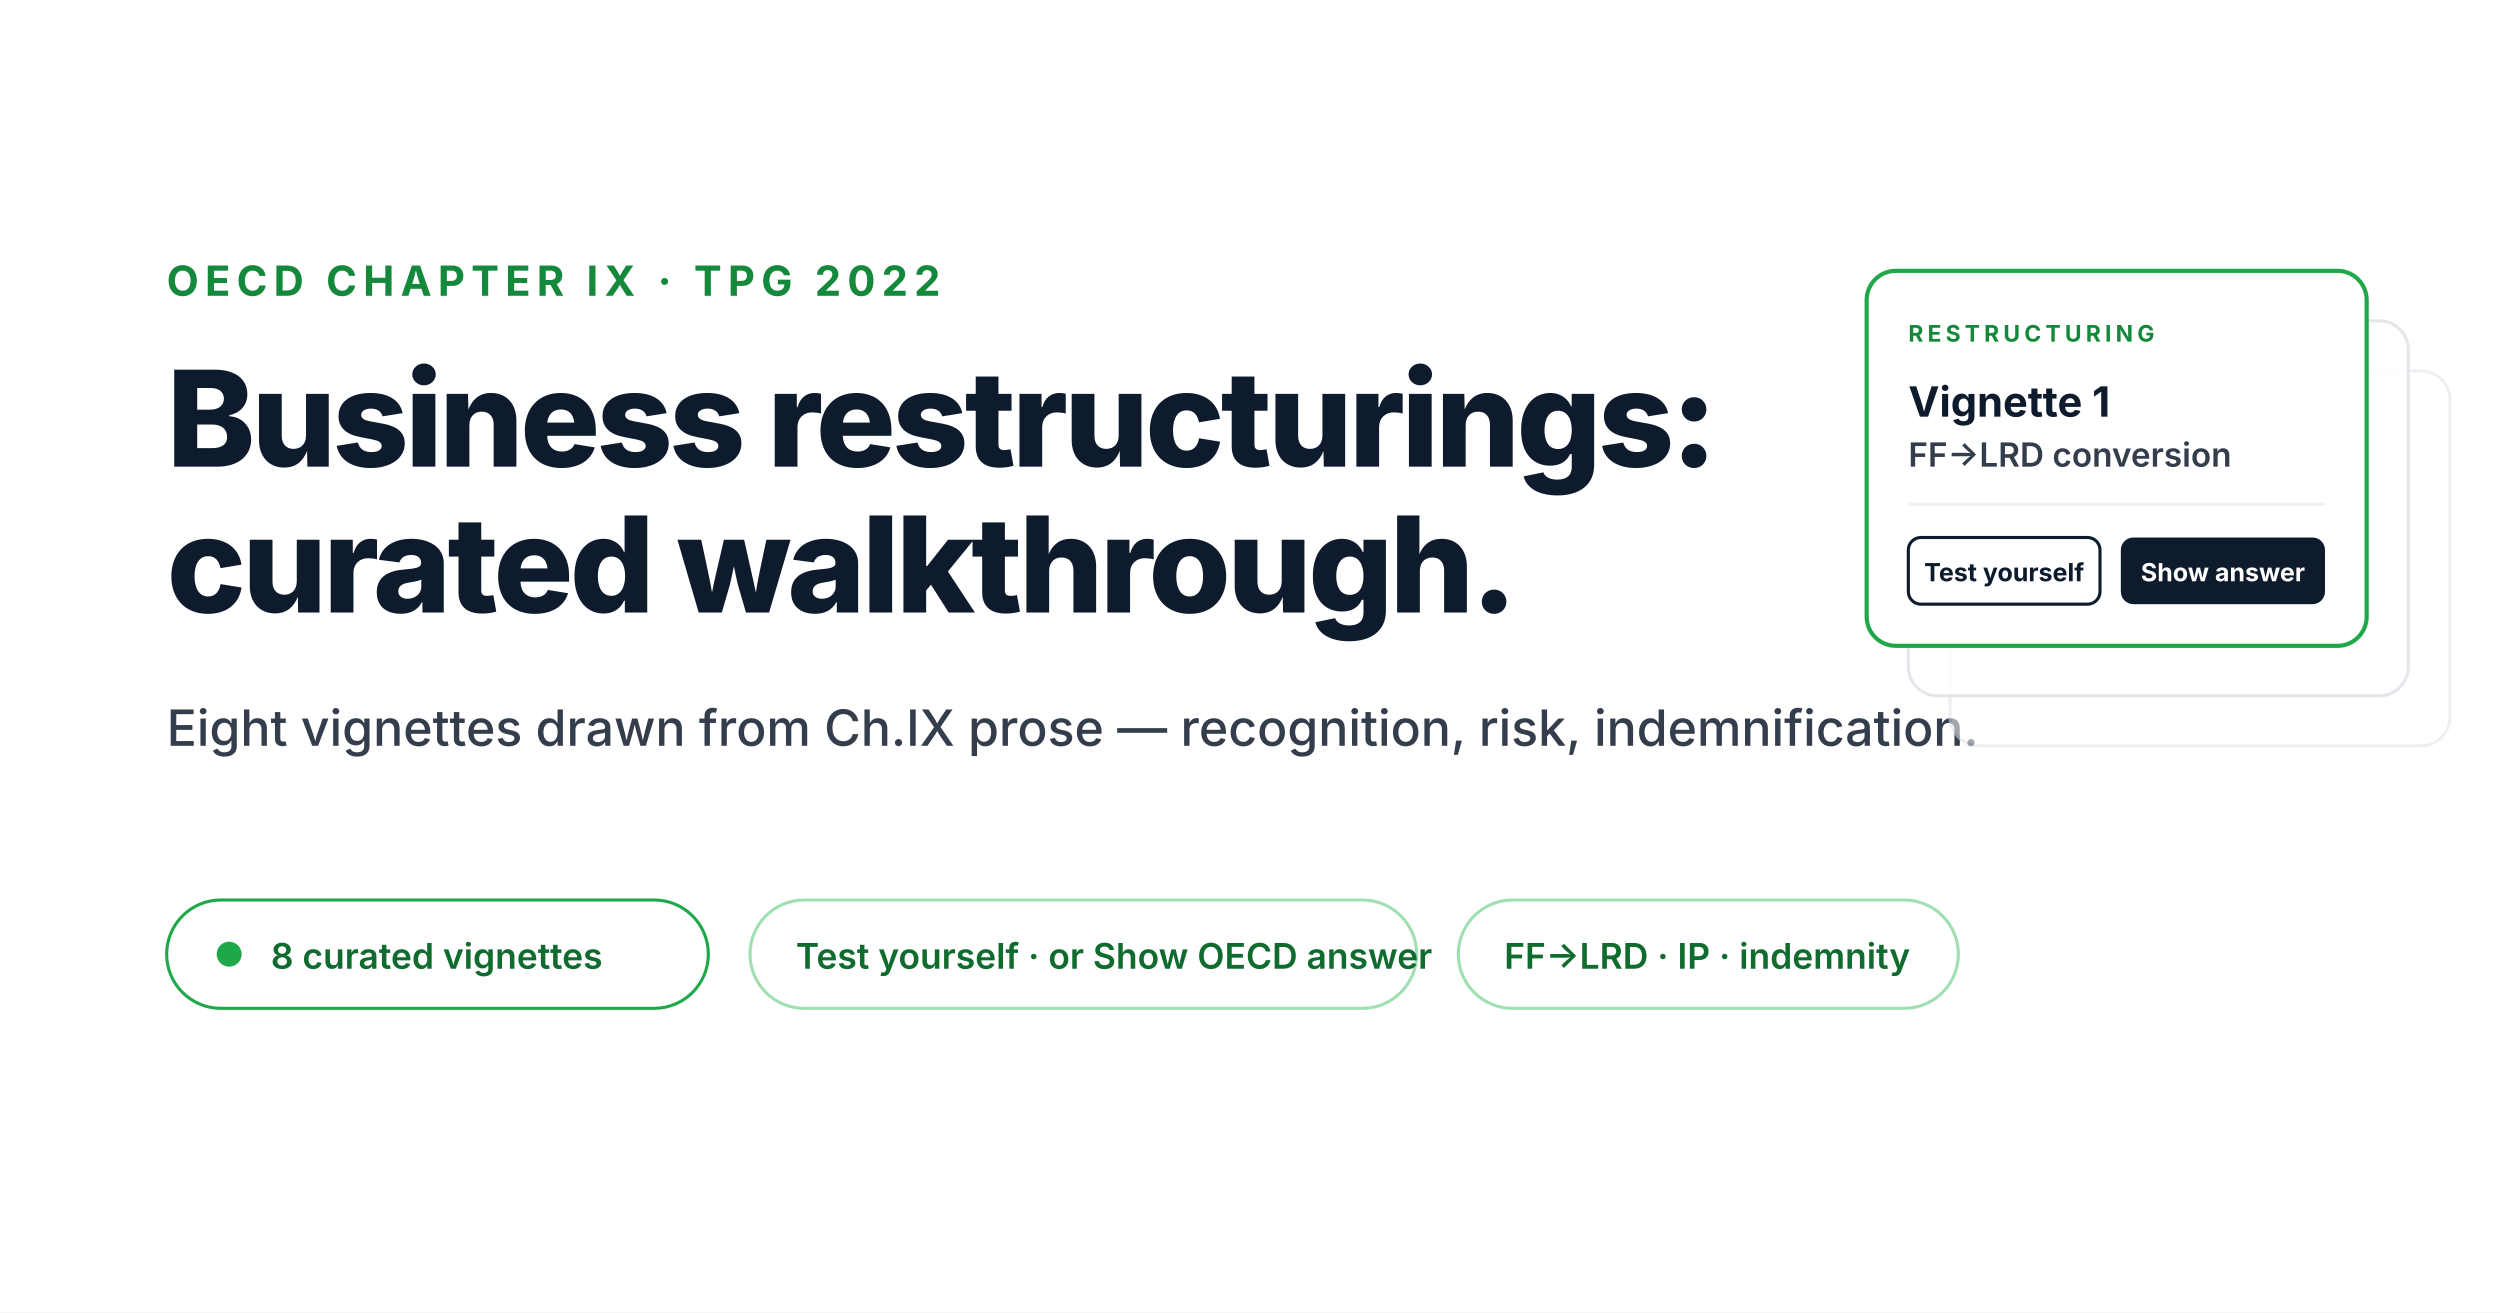
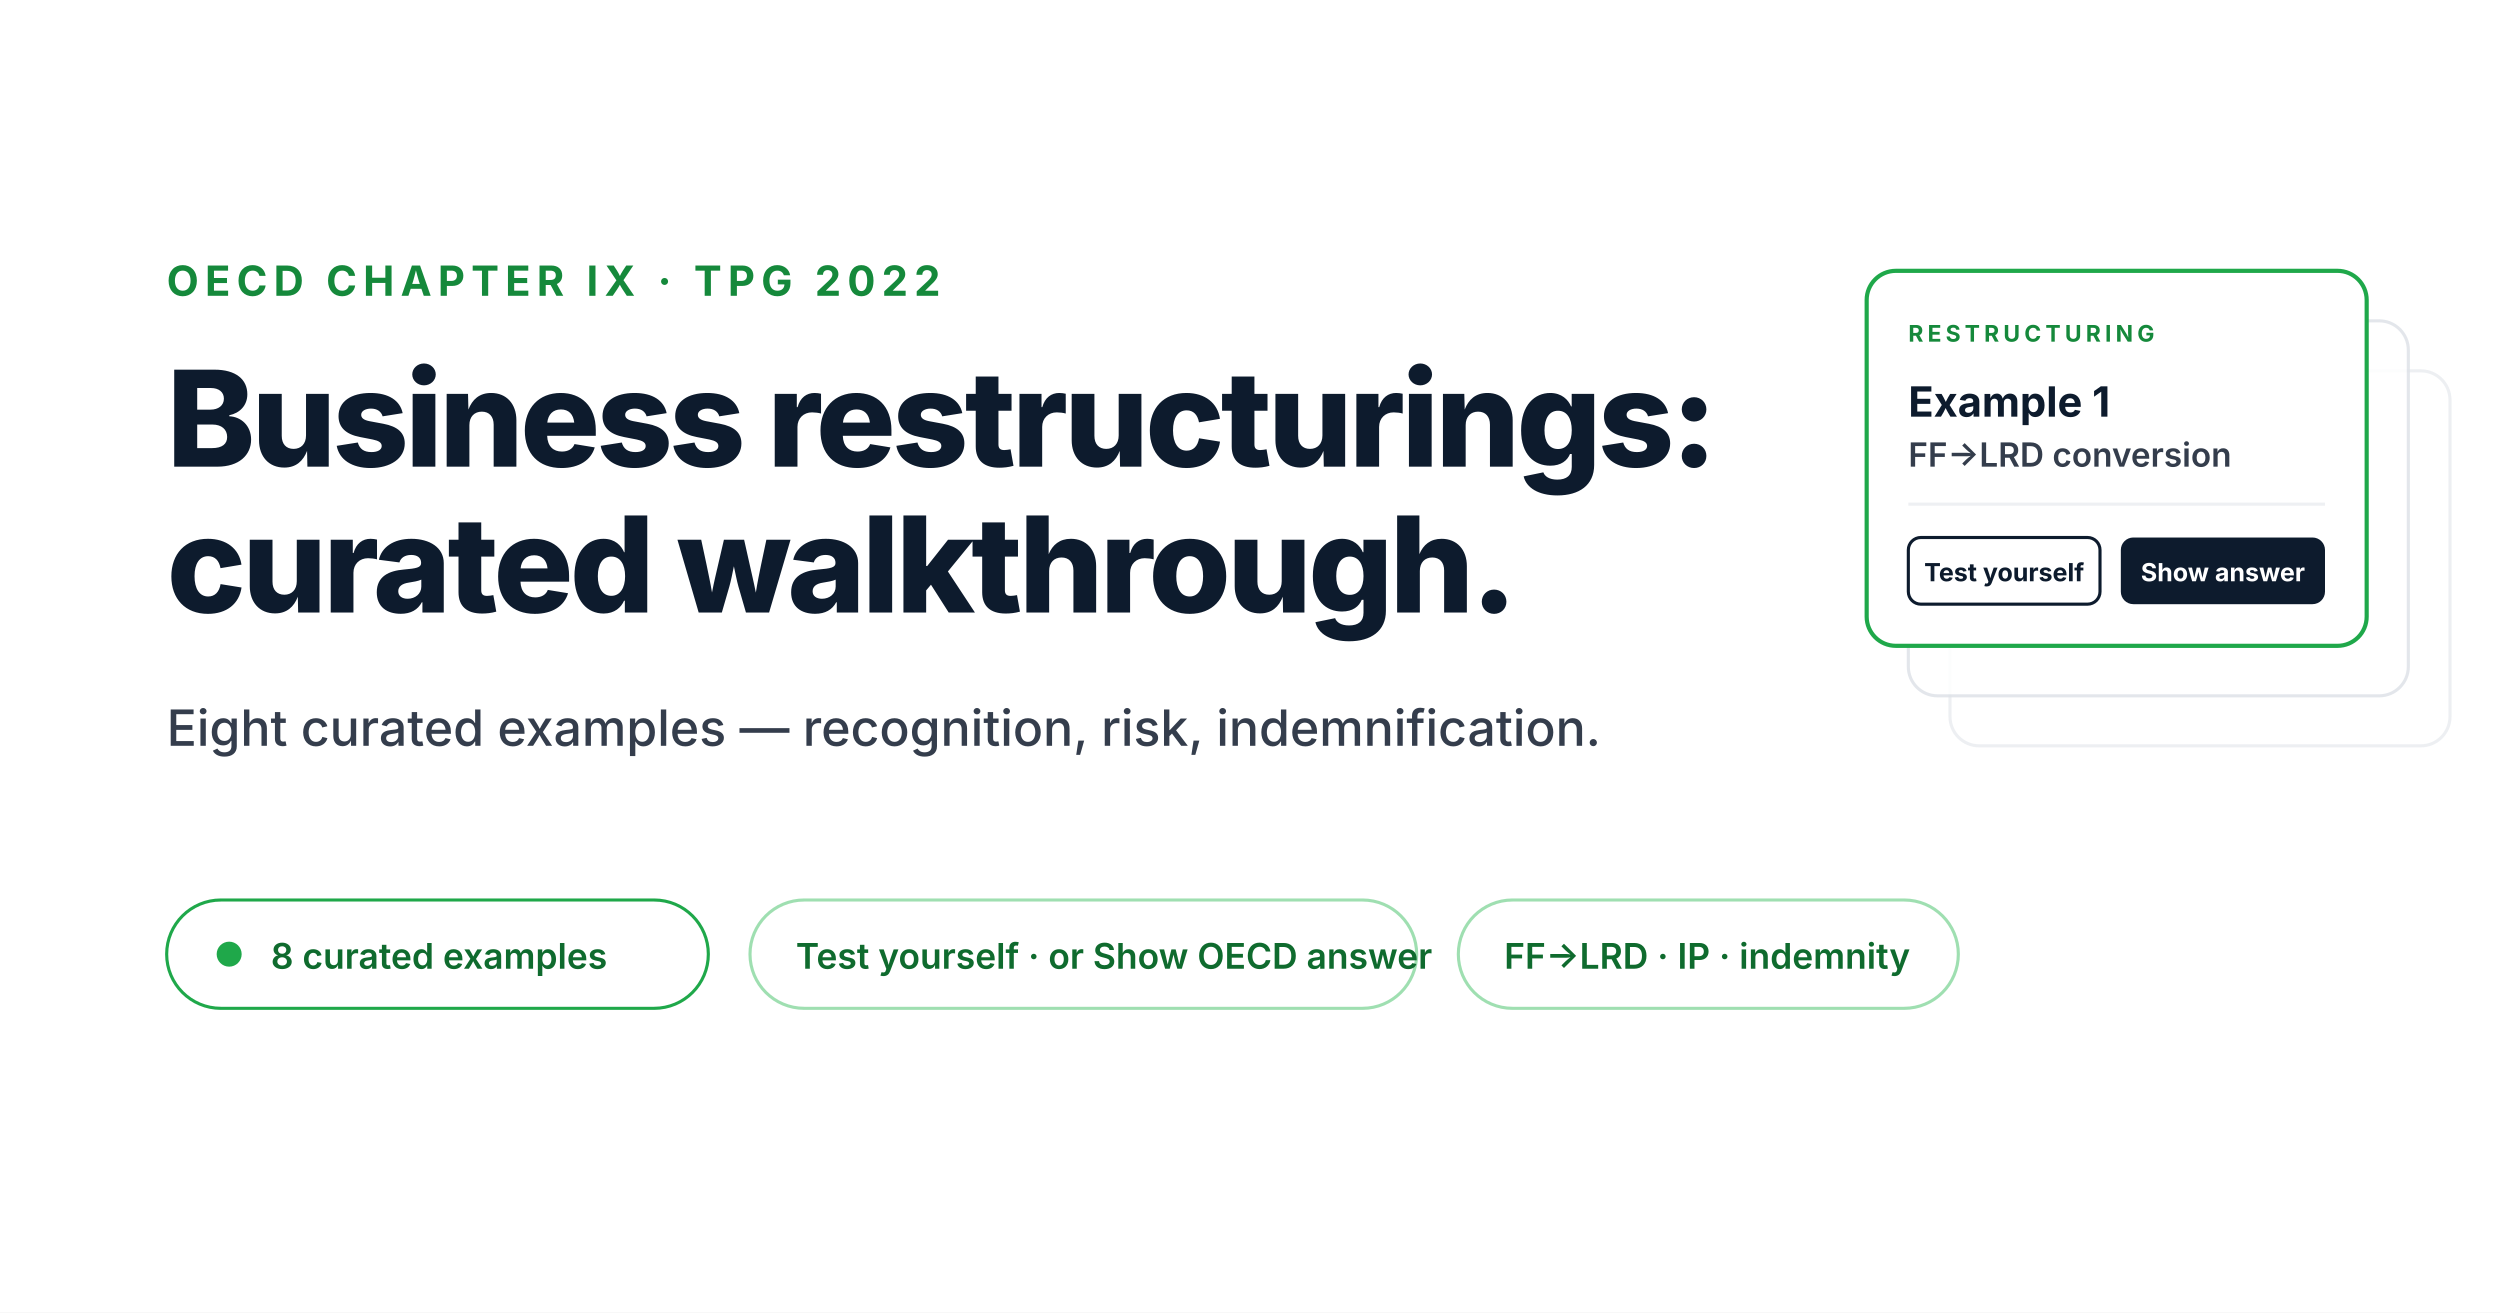
<svg xmlns="http://www.w3.org/2000/svg" width="1200" height="630" viewBox="0 0 1200 630" font-family="-apple-system, BlinkMacSystemFont, 'Segoe UI', system-ui, sans-serif">
  <rect width="1200" height="630" fill="#FFFFFF" />
  <text x="80" y="142" font-weight="700" font-size="20" fill="#15893B" letter-spacing="3">OECD CHAPTER IX · TPG 2022</text>
  <text x="80" y="224" font-weight="800" font-size="64" fill="#0D1B2D" letter-spacing="-1.8">Business restructurings:</text>
  <text x="80" y="294" font-weight="800" font-size="64" fill="#0D1B2D" letter-spacing="-1.8">curated walkthrough.</text>
-   <text x="80" y="358" font-weight="500" font-size="24" fill="#343D4C">Eight vignettes drawn from Ch.IX prose — recognition, risk, indemnification.</text>
+   <text x="80" y="358" font-weight="500" font-size="24" fill="#343D4C">Eight curated examples — recognition, risk, indemnification.</text>
  <g transform="translate(80, 432)">
    <rect width="260" height="52" rx="26" fill="#FFFFFF" stroke="#1FA84A" stroke-width="1.5" />
    <circle cx="30" cy="26" r="6" fill="#1FA84A" />
-     <text x="50" y="33" font-weight="600" font-size="17" fill="#0F6B2E">8 curated vignettes</text>
+     <text x="50" y="33" font-weight="600" font-size="17" fill="#0F6B2E">8 curated examples</text>
    <g transform="translate(280, 0)">
      <rect width="320" height="52" rx="26" fill="#FFFFFF" stroke="#9FDFB1" stroke-width="1.5" />
      <text x="22" y="33" font-weight="600" font-size="17" fill="#0F6B2E">Test yourself · or Show OECD answer</text>
    </g>
    <g transform="translate(620, 0)">
      <rect width="240" height="52" rx="26" fill="#FFFFFF" stroke="#9FDFB1" stroke-width="1.5" />
      <text x="22" y="33" font-weight="600" font-size="17" fill="#0F6B2E">FF→LRD · IP · indemnity</text>
    </g>
  </g>
  <g transform="translate(896, 130)">
    <rect x="40" y="48" width="240" height="180" rx="14" fill="#FFFFFF" stroke="#DEE2E8" stroke-width="1.5" opacity="0.55" />
    <rect x="20" y="24" width="240" height="180" rx="14" fill="#FFFFFF" stroke="#DEE2E8" stroke-width="1.5" opacity="0.85" />
    <rect width="240" height="180" rx="14" fill="#FFFFFF" stroke="#1FA84A" stroke-width="2" />
    <text x="20" y="34" font-weight="700" font-size="11" fill="#15893B" letter-spacing="2">RESTRUCTURING</text>
-     <text x="20" y="70" font-weight="700" font-size="20" fill="#0D1B2D">Vignette 1</text>
+     <text x="20" y="70" font-weight="700" font-size="20" fill="#0D1B2D">Example 1</text>
    <text x="20" y="94" font-weight="600" font-size="16" fill="#343D4C">FF→LRD conversion</text>
    <line x1="20" y1="112" x2="220" y2="112" stroke="#EEF0F3" stroke-width="1.5" />
    <g transform="translate(20, 128)">
      <rect width="92" height="32" rx="6" fill="#FFFFFF" stroke="#0D1B2D" stroke-width="1.5" />
      <text x="46" y="21" font-weight="700" font-size="12" fill="#0D1B2D" text-anchor="middle">Test yourself</text>
      <g transform="translate(102, 0)">
        <rect width="98" height="32" rx="6" fill="#0D1B2D" />
        <text x="49" y="21" font-weight="700" font-size="12" fill="#FFFFFF" text-anchor="middle">Show answer</text>
      </g>
    </g>
  </g>
</svg>
